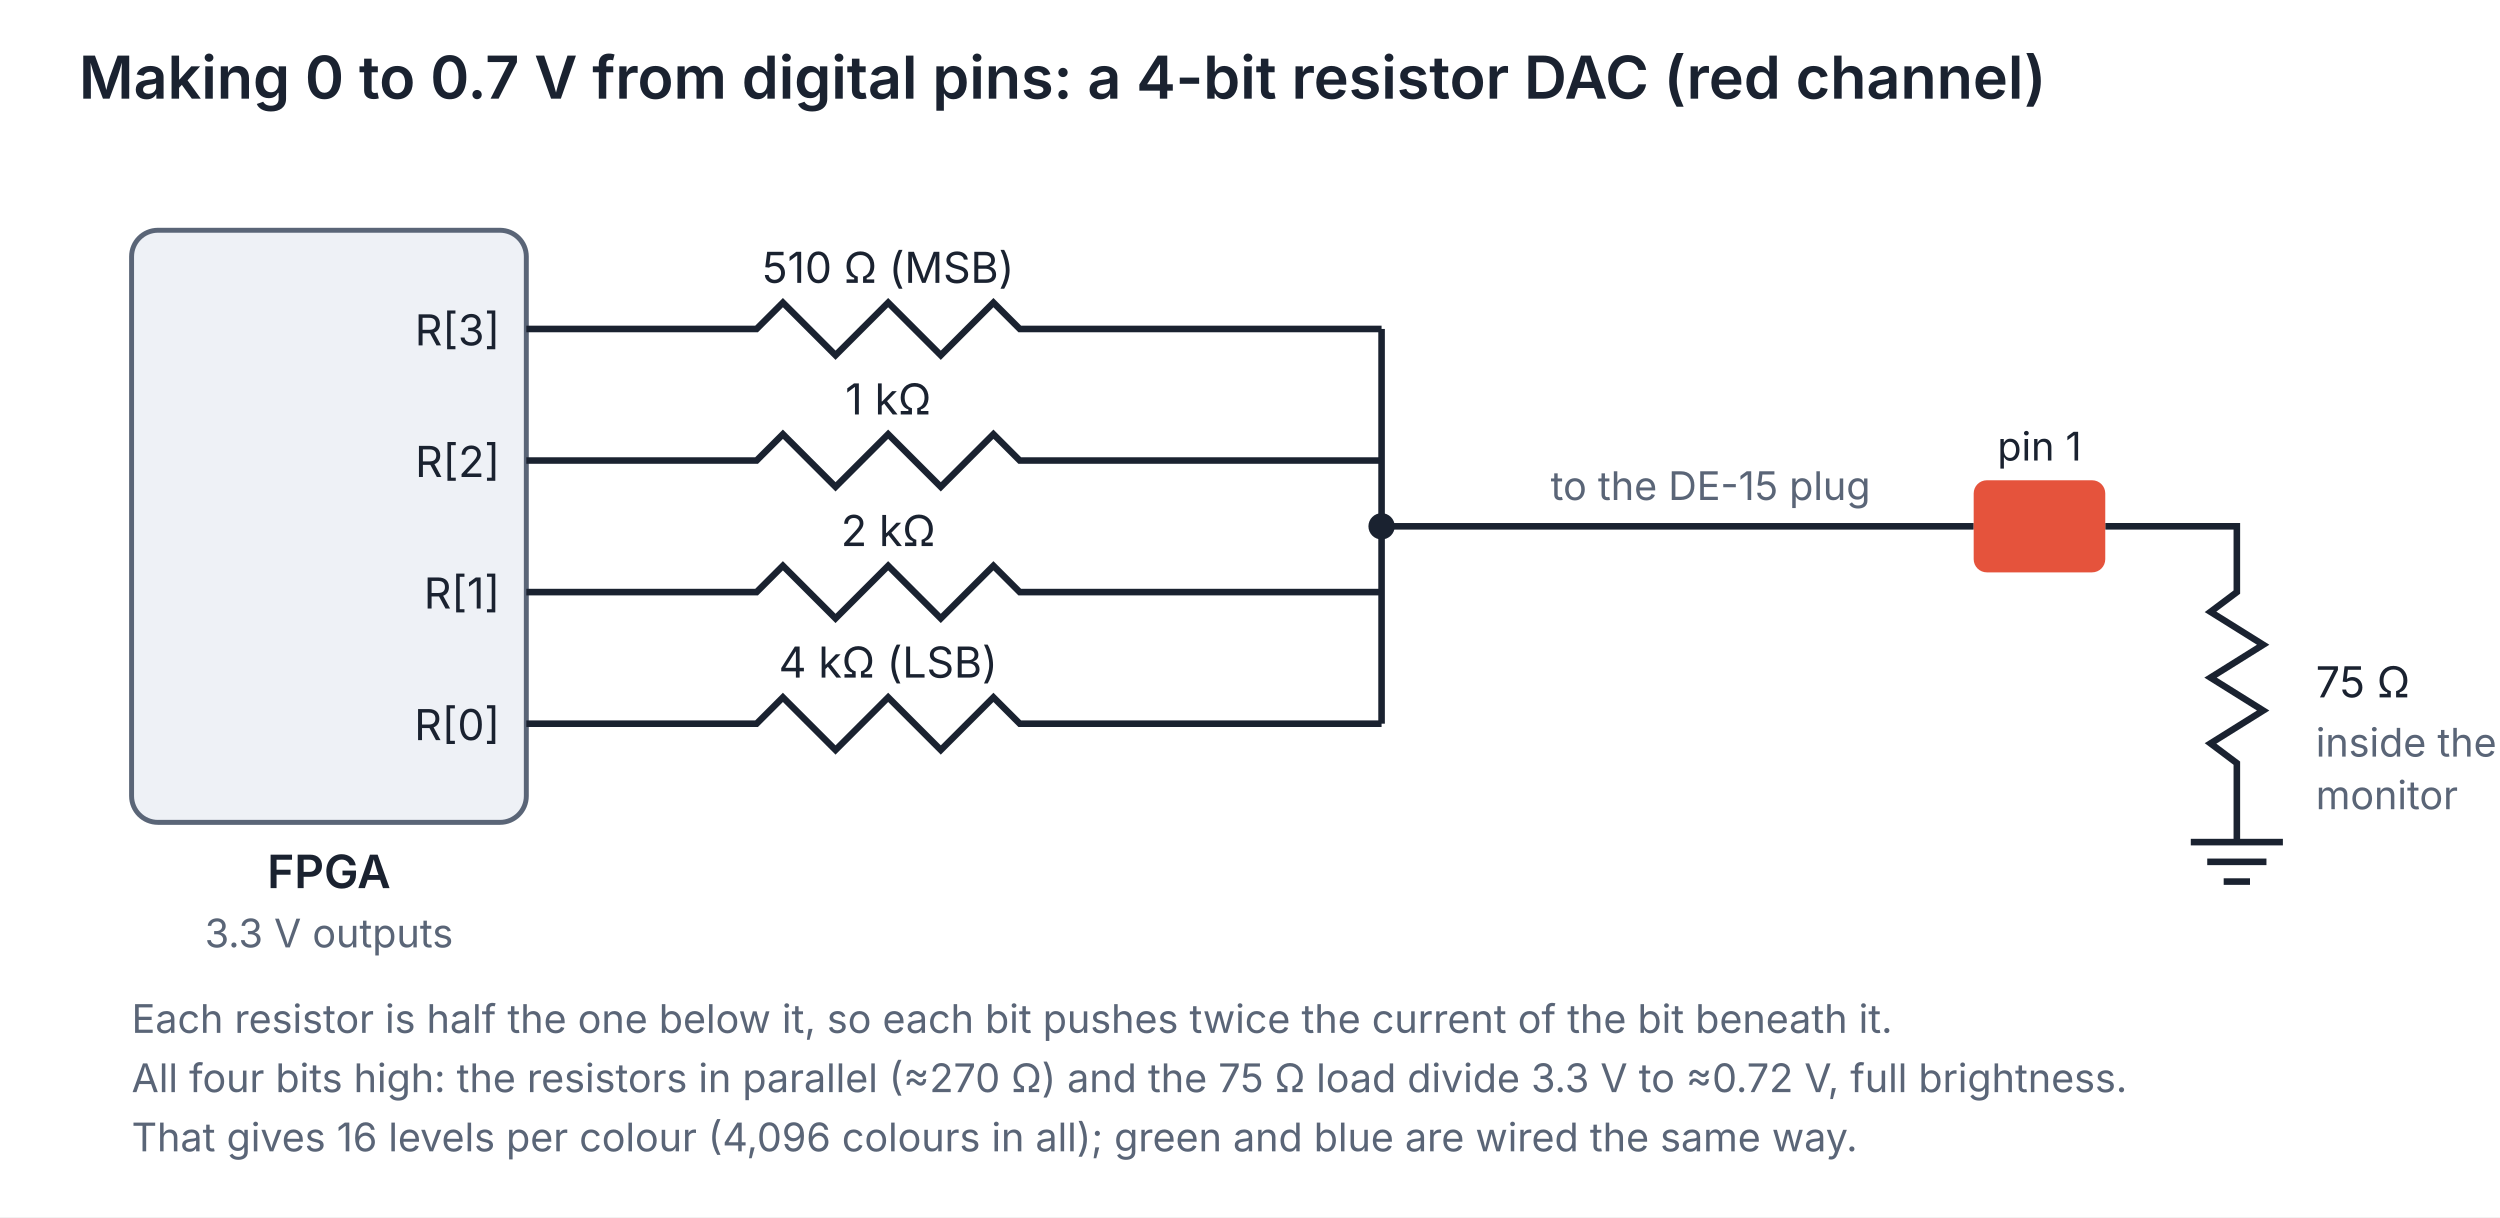
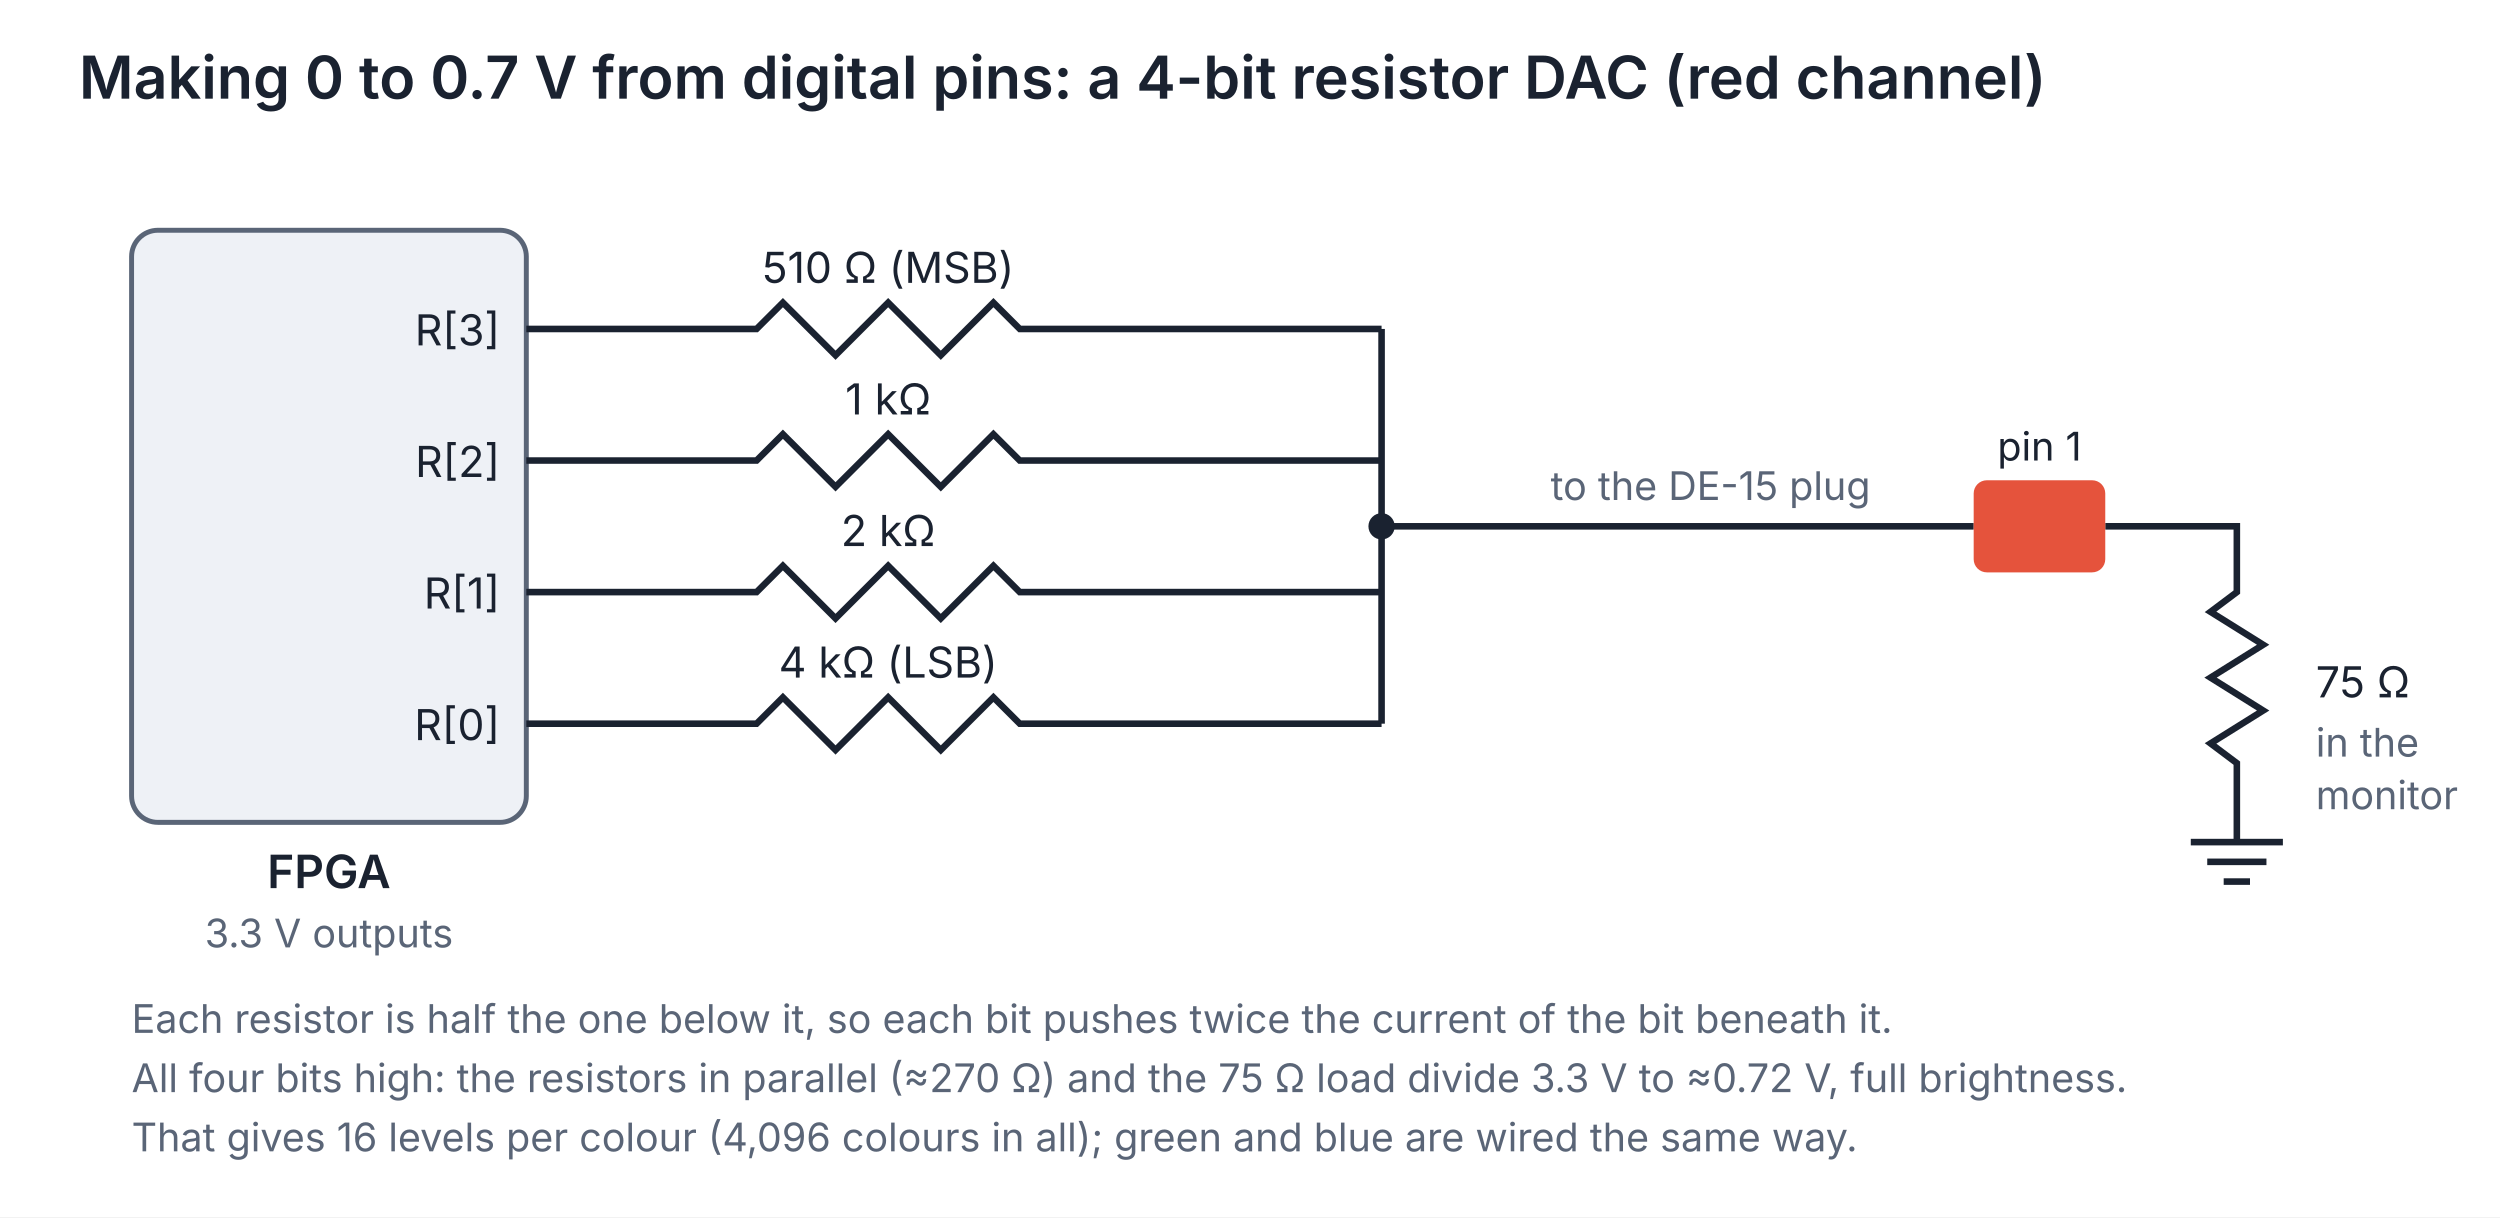
<svg xmlns="http://www.w3.org/2000/svg" viewBox="0 0 760 370" width="760" height="370" font-family="Inter, Segoe UI, system-ui, sans-serif">
  <rect width="760" height="370" fill="#ffffff" />
  <text x="24" y="30" font-size="18" font-weight="600" fill="#1a2230">Making 0 to 0.7 V from digital pins: a 4-bit resistor DAC (red channel)</text>
  <rect x="40" y="70" width="120" height="180" rx="8" fill="#eef1f6" stroke="#5a6577" stroke-width="1.5" />
  <text x="100" y="270" font-size="14" font-weight="600" text-anchor="middle" fill="#1a2230">FPGA</text>
  <text x="100" y="288" font-size="12" text-anchor="middle" fill="#5a6577">3.3 V outputs</text>
  <g font-size="13" fill="#1a2230" text-anchor="end">
    <text x="152" y="105">R[3]</text>
    <text x="152" y="145">R[2]</text>
    <text x="152" y="185">R[1]</text>
    <text x="152" y="225">R[0]</text>
  </g>
  <g stroke="#1a2230" stroke-width="2" fill="none">
    <path d="M160 100 H230 l8 -8 l16 16 l16 -16 l16 16 l16 -16 l8 8 H420" />
    <path d="M160 140 H230 l8 -8 l16 16 l16 -16 l16 16 l16 -16 l8 8 H420" />
    <path d="M160 180 H230 l8 -8 l16 16 l16 -16 l16 16 l16 -16 l8 8 H420" />
    <path d="M160 220 H230 l8 -8 l16 16 l16 -16 l16 16 l16 -16 l8 8 H420" />
    <path d="M420 100 V220" />
    <path d="M420 160 H600" />
    <path d="M640 160 H680 V180 l-8 6 l16 10 l-16 10 l16 10 l-16 10 l8 6 V256" />
    <path d="M666 256 H694 M671 262 H689 M676 268 H684" />
  </g>
  <circle cx="420" cy="160" r="4" fill="#1a2230" />
  <g font-size="13" fill="#1a2230" text-anchor="middle">
    <text x="270" y="86">510 Ω  (MSB)</text>
    <text x="270" y="126">1 kΩ</text>
    <text x="270" y="166">2 kΩ</text>
    <text x="270" y="206">4 kΩ  (LSB)</text>
  </g>
  <rect x="600" y="146" width="40" height="28" rx="4" fill="#e5533c" />
  <text x="620" y="140" font-size="12" text-anchor="middle" fill="#1a2230">pin 1</text>
  <text x="520" y="152" font-size="12" text-anchor="middle" fill="#5a6577">to the DE-15 plug</text>
  <text x="704" y="212" font-size="13" fill="#1a2230">75 Ω</text>
-   <text x="704" y="230" font-size="12" fill="#5a6577">inside the</text>
+   <text x="704" y="230" font-size="12" fill="#5a6577">in the</text>
  <text x="704" y="246" font-size="12" fill="#5a6577">monitor</text>
  <text x="40" y="314" font-size="12" fill="#5a6577">Each resistor is half the one below it, so each bit pushes twice the current of the bit beneath it.</text>
  <text x="40" y="332" font-size="12" fill="#5a6577">All four bits high: the resistors in parallel (≈270 Ω) and the 75 Ω load divide 3.3 V to ≈0.72 V, full brightness.</text>
  <text x="40" y="350" font-size="12" fill="#5a6577">That gives 16 levels per colour (4,096 colours in all); green and blue are wired the same way.</text>
</svg>
